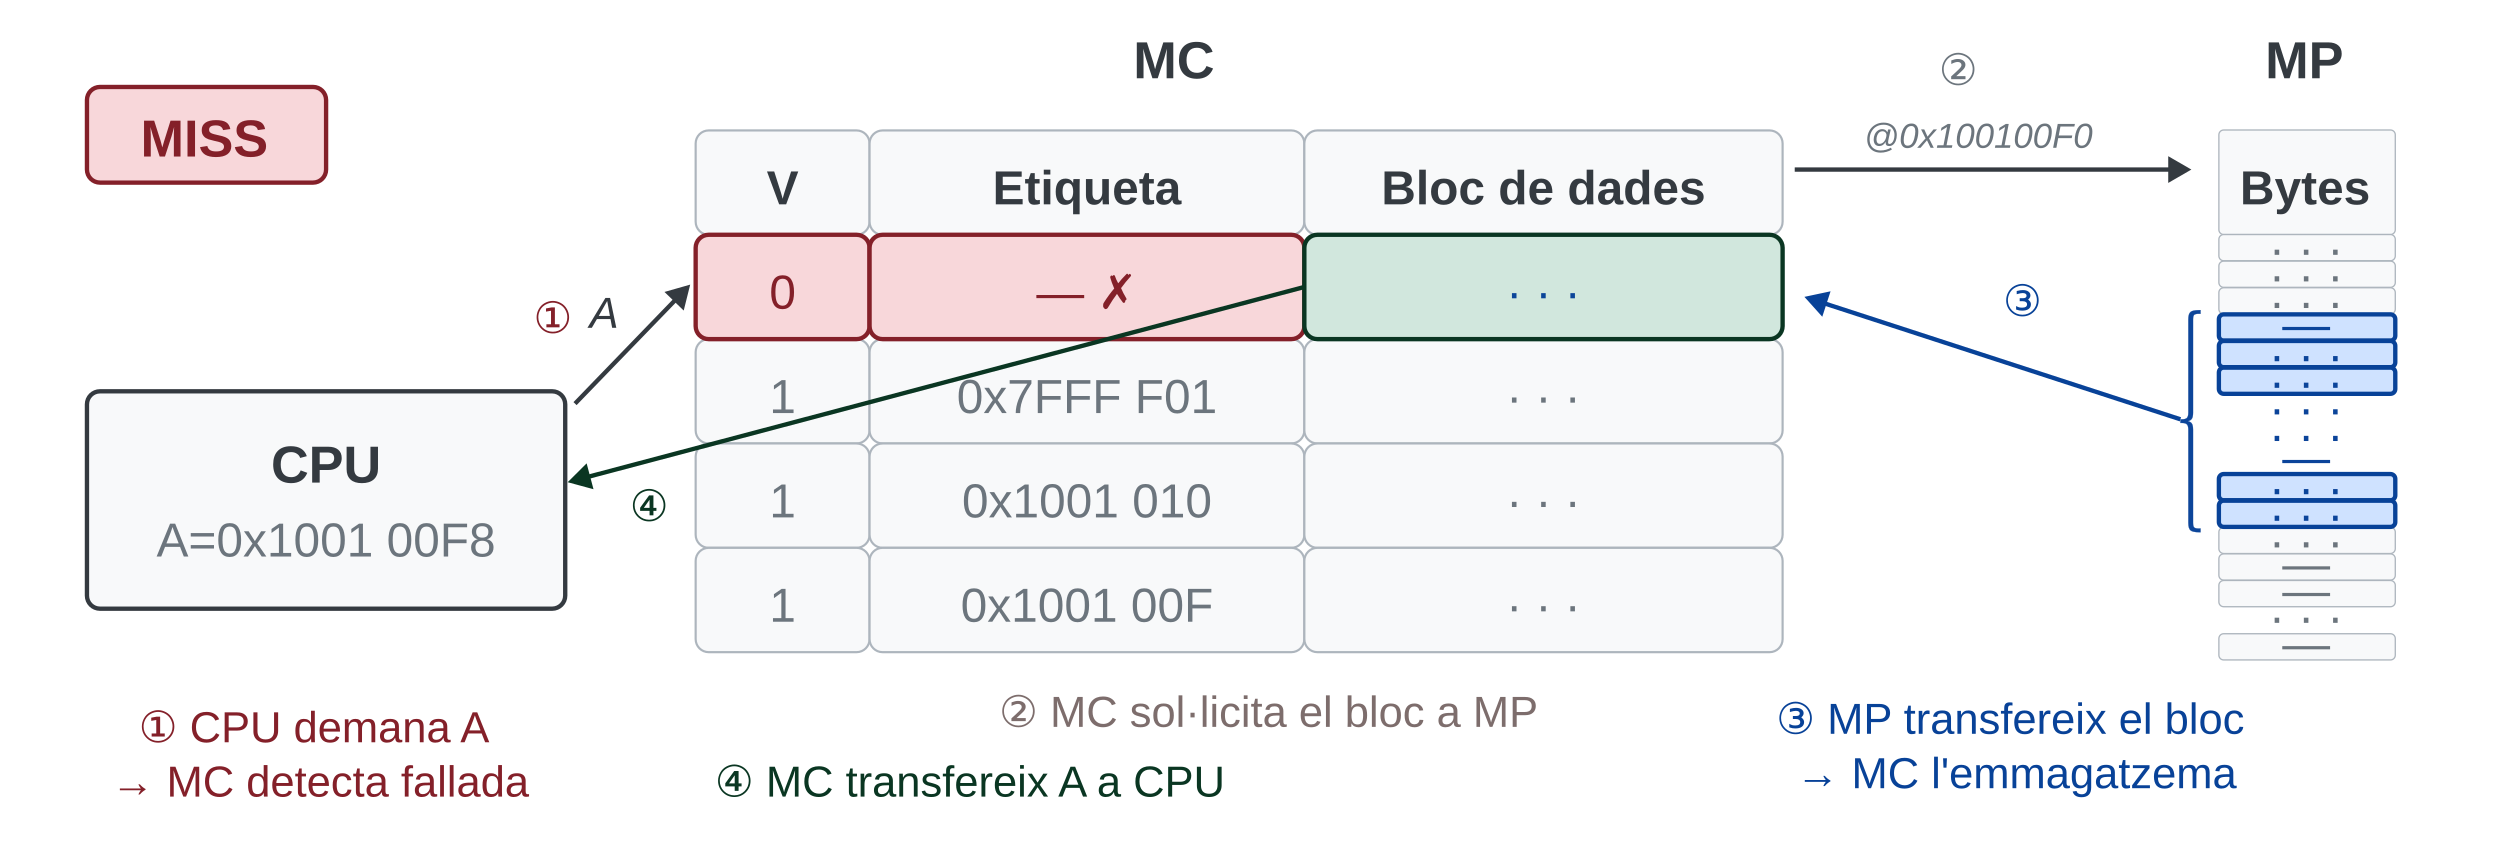
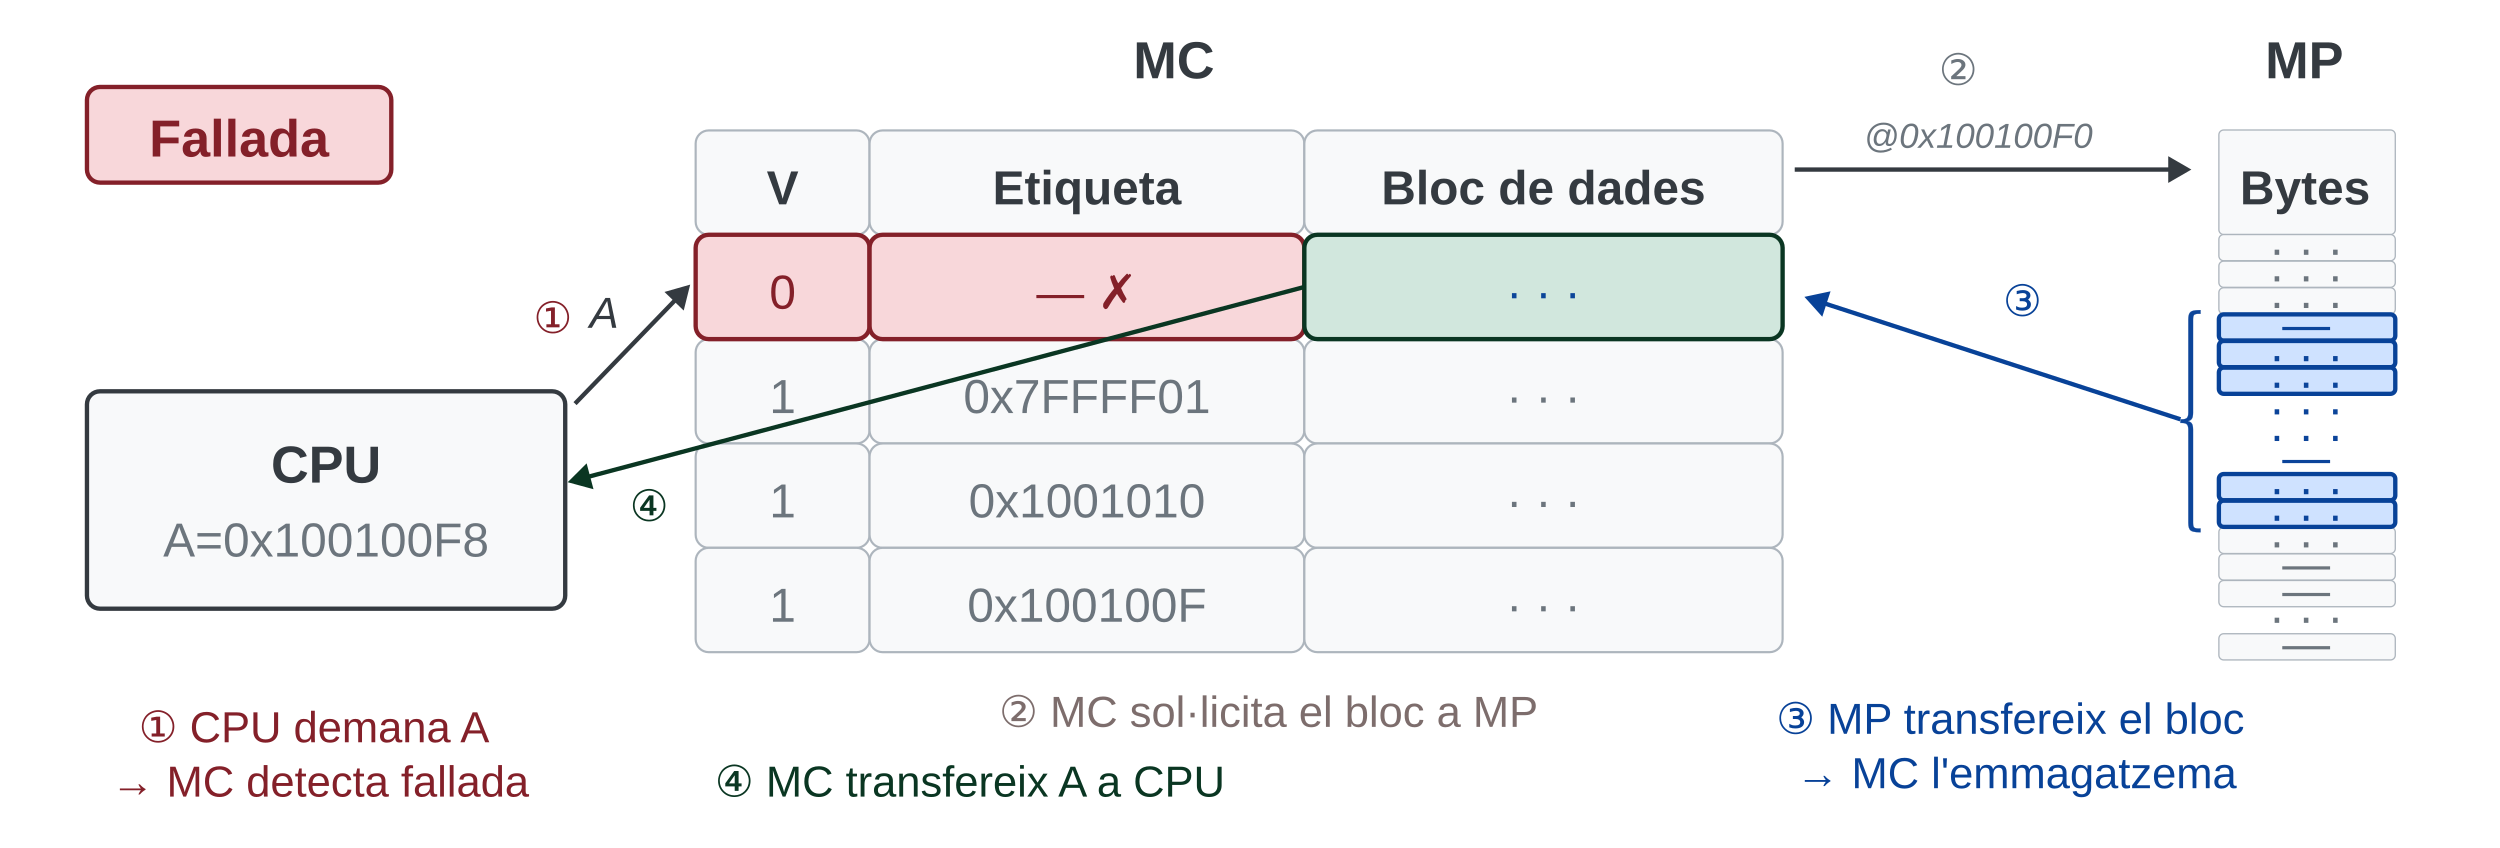
<svg xmlns="http://www.w3.org/2000/svg" width="575" height="195" viewBox="0 0 575 195" role="img" version="1.1" id="svg38">
  <defs id="defs38">
    <marker style="overflow:visible" id="marker137" refX="0" refY="0" orient="auto-start-reverse" markerWidth="1" markerHeight="1" viewBox="0 0 1 1" preserveAspectRatio="xMidYMid">
      <path transform="scale(0.5)" style="fill:context-stroke;fill-rule:evenodd;stroke:context-stroke;stroke-width:1pt" d="M 5.77,0 -2.88,5 V -5 Z" id="path137" />
    </marker>
    <marker style="overflow:visible" id="marker136" refX="0" refY="0" orient="auto-start-reverse" markerWidth="1" markerHeight="1" viewBox="0 0 1 1" preserveAspectRatio="xMidYMid">
      <path transform="scale(0.5)" style="fill:context-stroke;fill-rule:evenodd;stroke:context-stroke;stroke-width:1pt" d="M 5.77,0 -2.88,5 V -5 Z" id="path136" />
    </marker>
    <marker style="overflow:visible" id="Triangle" refX="0" refY="0" orient="auto-start-reverse" markerWidth="1" markerHeight="1" viewBox="0 0 1 1" preserveAspectRatio="xMidYMid">
      <path transform="scale(0.5)" style="fill:context-stroke;fill-rule:evenodd;stroke:context-stroke;stroke-width:1pt" d="M 5.77,0 -2.88,5 V -5 Z" id="path135" />
    </marker>
    <rect x="416.803" y="83.28" width="2.414" height="40.634" id="rect5" />
  </defs>
  <text x="270" y="18" font-family="'Liberation Sans', Arial, Helvetica, sans-serif" font-size="12px" fill="#343a40" text-anchor="middle" font-weight="bold" id="text1">MC</text>
  <text x="530" y="18" font-family="'Liberation Sans', Arial, Helvetica, sans-serif" font-size="12px" fill="#343a40" text-anchor="middle" font-weight="bold" id="text2">MP</text>
  <rect x="160" y="30" width="40" height="24" rx="3" fill="#f8f9fa" stroke="#adb5bd" stroke-width="0.5" id="rect2" />
  <rect x="200" y="30" width="100" height="24" rx="3" fill="#f8f9fa" stroke="#adb5bd" stroke-width="0.5" id="rect3" />
  <rect x="300" y="30" width="110" height="24" rx="3" fill="#f8f9fa" stroke="#adb5bd" stroke-width="0.5" id="rect4" />
  <text x="180" y="47" font-family="'Liberation Sans', Arial, Helvetica, sans-serif" font-size="11px" fill="#343a40" text-anchor="middle" font-weight="bold" id="text4">V</text>
  <text x="250" y="47" font-family="'Liberation Sans', Arial, Helvetica, sans-serif" font-size="11px" fill="#343a40" text-anchor="middle" font-weight="bold" id="text5">Etiqueta</text>
  <text x="355" y="47" font-family="'Liberation Sans', Arial, Helvetica, sans-serif" font-size="11px" fill="#343a40" text-anchor="middle" font-weight="bold" id="text6">Bloc de dades</text>
  <rect x="510.342" y="29.902" width="40.574" height="24.039" rx="1.107" fill="#f8f9fa" stroke="#adb5bd" stroke-width="0.304" id="rect6" />
  <text x="530.171" y="47" font-family="'Liberation Sans', Arial, Helvetica, sans-serif" font-size="11px" fill="#343a40" text-anchor="middle" font-weight="bold" id="text7">Bytes</text>
  <rect x="160" y="78" width="40" height="24" rx="3" fill="#f8f9fa" stroke="#adb5bd" stroke-width="0.5" id="rect11" />
  <rect x="160" y="54" width="40" height="24" rx="3" fill="#f8d7da" stroke="#842029" stroke-width="1" id="rect7" />
  <rect x="200" y="78" width="100" height="24" rx="3" fill="#f8f9fa" stroke="#adb5bd" stroke-width="0.5" id="rect12" />
  <rect x="300" y="78" width="110" height="24" rx="3" fill="#f8f9fa" stroke="#adb5bd" stroke-width="0.5" id="rect13" />
  <rect x="200" y="54" width="100" height="24" rx="3" fill="#f8d7da" stroke="#842029" stroke-width="1" id="rect8" />
  <rect x="300" y="54" width="110" height="24" rx="3" fill="#f8d7da" stroke="#842029" stroke-width="1" id="rect9" style="fill:#d1e7dd;fill-opacity:1;stroke:#0a3622;stroke-opacity:1" />
  <text x="180" y="71" font-family="'Liberation Sans', Arial, Helvetica, sans-serif" font-size="11px" fill="#842029" text-anchor="middle" id="text9">0</text>
  <text x="250" y="71" font-family="'Liberation Sans', Arial, Helvetica, sans-serif" font-size="11px" fill="#842029" text-anchor="middle" id="text10">— ✗</text>
  <text x="355" y="71" font-family="'Liberation Sans', Arial, Helvetica, sans-serif" font-size="11px" fill="#842029" text-anchor="middle" id="text11" style="fill:#084298;fill-opacity:0.98">· · ·</text>
  <text x="180" y="95" font-family="'Liberation Sans', Arial, Helvetica, sans-serif" font-size="11px" fill="#6c757d" text-anchor="middle" id="text13">1</text>
-   <text x="250" y="95" font-family="'Liberation Sans', Arial, Helvetica, sans-serif" font-size="11px" fill="#6c757d" text-anchor="middle" id="text14">0x7FFF F01</text>
+   <text x="250" y="95" font-family="'Liberation Sans', Arial, Helvetica, sans-serif" font-size="11px" fill="#6c757d" text-anchor="middle" id="text14">0x7FFFF01</text>
  <text x="355" y="95" font-family="'Liberation Sans', Arial, Helvetica, sans-serif" font-size="11px" fill="#6c757d" text-anchor="middle" id="text15">· · ·</text>
  <rect x="160" y="102" width="40" height="24" rx="3" fill="#f8f9fa" stroke="#adb5bd" stroke-width="0.5" id="rect15" />
  <rect x="200" y="102" width="100" height="24" rx="3" fill="#f8f9fa" stroke="#adb5bd" stroke-width="0.5" id="rect16" />
  <rect x="300" y="102" width="110" height="24" rx="3" fill="#f8f9fa" stroke="#adb5bd" stroke-width="0.5" id="rect17" />
  <text x="180" y="119" font-family="'Liberation Sans', Arial, Helvetica, sans-serif" font-size="11px" fill="#6c757d" text-anchor="middle" id="text17">1</text>
-   <text x="250" y="119" font-family="'Liberation Sans', Arial, Helvetica, sans-serif" font-size="11px" fill="#6c757d" text-anchor="middle" id="text18">0x1001 010</text>
+   <text x="250" y="119" font-family="'Liberation Sans', Arial, Helvetica, sans-serif" font-size="11px" fill="#6c757d" text-anchor="middle" id="text18">0x1001010</text>
  <text x="355" y="119" font-family="'Liberation Sans', Arial, Helvetica, sans-serif" font-size="11px" fill="#6c757d" text-anchor="middle" id="text19">· · ·</text>
  <rect x="160" y="126" width="40" height="24" rx="3" fill="#f8f9fa" stroke="#adb5bd" stroke-width="0.5" id="rect19" />
  <rect x="200" y="126" width="100" height="24" rx="3" fill="#f8f9fa" stroke="#adb5bd" stroke-width="0.5" id="rect20" />
  <rect x="300" y="126" width="110" height="24" rx="3" fill="#f8f9fa" stroke="#adb5bd" stroke-width="0.5" id="rect21" />
  <text x="180" y="143" font-family="'Liberation Sans', Arial, Helvetica, sans-serif" font-size="11px" fill="#6c757d" text-anchor="middle" id="text21">1</text>
-   <text x="250" y="143" font-family="'Liberation Sans', Arial, Helvetica, sans-serif" font-size="11px" fill="#6c757d" text-anchor="middle" id="text22">0x1001 00F</text>
+   <text x="250" y="143" font-family="'Liberation Sans', Arial, Helvetica, sans-serif" font-size="11px" fill="#6c757d" text-anchor="middle" id="text22">0x100100F</text>
  <text x="355" y="143" font-family="'Liberation Sans', Arial, Helvetica, sans-serif" font-size="11px" fill="#6c757d" text-anchor="middle" id="text23">· · ·</text>
  <text x="530.421" y="61" font-family="'Liberation Sans', Arial, Helvetica, sans-serif" font-size="11px" fill="#6c757d" text-anchor="middle" id="text26">· · ·</text>
  <rect x="20" y="90" width="110" height="50" rx="3" fill="#f8f9fa" stroke="#343a40" stroke-width="1" id="rect29" />
  <text x="75" y="111" font-family="'Liberation Sans', Arial, Helvetica, sans-serif" font-size="12px" fill="#343a40" text-anchor="middle" font-weight="bold" id="text30">CPU</text>
-   <text x="75" y="128" font-family="'Liberation Sans', Arial, Helvetica, sans-serif" font-size="11px" fill="#6c757d" text-anchor="middle" id="text31">A=0x1001 00F8</text>
-   <rect x="20" y="20" width="55" height="22" rx="3" fill="#f8d7da" stroke="#842029" stroke-width="1" id="rect31" />
-   <text x="47" y="36" font-family="'Liberation Sans', Arial, Helvetica, sans-serif" font-size="12px" fill="#842029" text-anchor="middle" font-weight="bold" id="text32">MISS</text>
+   <text x="75" y="128" font-family="'Liberation Sans', Arial, Helvetica, sans-serif" font-size="11px" fill="#6c757d" text-anchor="middle" id="text31">A=0x100100F8</text>
+   <rect x="20" y="20" width="70" height="22" rx="3" fill="#f8d7da" stroke="#842029" stroke-width="1" id="rect31" />
+   <text x="55" y="36" font-family="'Liberation Sans', Arial, Helvetica, sans-serif" font-size="12px" fill="#842029" text-anchor="middle" font-weight="bold" id="text32">Fallada</text>
  <line x1="132.258" y1="92.833" x2="156.274" y2="68.013" stroke="#343a40" stroke-width="0.857" id="line32" style="stroke-width:1;stroke-dasharray:none;marker-end:url(#marker137)" />
  <text x="138.942" y="75.402" font-family="'Liberation Sans', Arial, Helvetica, sans-serif" font-size="10px" fill="#343a40" text-anchor="middle" font-style="italic" id="text33">A</text>
  <text x="73.604" y="170.719" font-family="'Liberation Sans', Arial, Helvetica, sans-serif" font-size="10px" fill="#6c757d" text-anchor="middle" id="text34">
    <tspan id="tspan132" x="73.604" y="170.719" style="fill:#842029;fill-opacity:1">① CPU demana A</tspan>
    <tspan id="tspan133" x="73.604" y="183.219" style="fill:#842029;fill-opacity:1">→ MC detecta fallada</tspan>
  </text>
  <text x="127.156" y="76.598" font-family="'Liberation Sans', Arial, Helvetica, sans-serif" font-size="10px" fill="#6c757d" text-anchor="middle" id="text34-0">
    <tspan id="tspan133-3" x="127.156" y="76.598" style="fill:#842029;fill-opacity:1">①</tspan>
  </text>
  <line x1="412.787" y1="39" x2="500.465" y2="39" stroke="#343a40" stroke-width="1.77" id="line34" style="stroke-width:1;stroke-dasharray:none;marker-end:url(#marker136)" />
  <text x="455" y="34" font-family="'Liberation Sans', Arial, Helvetica, sans-serif" font-size="10px" fill="#343a40" text-anchor="middle" id="text35" style="font-size:10px;font-family:'Source Sans Pro', sans-serif;text-anchor:middle;fill:#343a40">
    <tspan style="font-style:italic;font-variant:normal;font-weight:normal;font-stretch:normal;font-size:8px;font-family:Liberation Sans;-inkscape-font-specification:'Sans, Italic';font-variant-ligatures:normal;font-variant-caps:normal;font-variant-numeric:normal;font-variant-east-asian:normal;fill:#6c757d;fill-opacity:1" id="tspan136">@0x100100F0</tspan>
  </text>
  <text x="291.761" y="167.178" font-family="'Liberation Sans', Arial, Helvetica, sans-serif" font-size="10px" fill="#6c757d" text-anchor="middle" id="text36" style="fill:#7d6d6c;fill-opacity:1">② MC sol·licita el bloc a MP</text>
  <text x="450.387" y="19.533" font-family="'Liberation Sans', Arial, Helvetica, sans-serif" font-size="10px" fill="#6c757d" text-anchor="middle" id="text36-6">②</text>
  <path id="line36" style="stroke:#084298;stroke-width:1;stroke-dasharray:none;marker-start:url(#Triangle)" d="M 418.39,69.378 501.495,96.443" />
  <text x="463.747" y="168.78" font-family="'Liberation Sans', Arial, Helvetica, sans-serif" font-size="10px" fill="#084298" text-anchor="middle" id="text37">
    <tspan id="tspan134" x="463.747" y="168.78">③ MP transfereix el bloc</tspan>
    <tspan id="tspan135" x="463.747" y="181.28">→ MC l'emmagatzema</tspan>
  </text>
  <text x="465.153" y="72.685" font-family="'Liberation Sans', Arial, Helvetica, sans-serif" font-size="10px" fill="#084298" text-anchor="middle" id="text37-7">
    <tspan id="tspan135-5" x="465.153" y="72.685">③</tspan>
  </text>
  <text x="223.073" y="183.219" font-family="'Liberation Sans', Arial, Helvetica, sans-serif" font-size="10px" fill="#084298" text-anchor="middle" id="text37-1">
    <tspan id="tspan135-7" x="223.073" y="183.219" style="fill:#0a3622;fill-opacity:1">④ MC transfereix A a CPU</tspan>
  </text>
  <text x="149.304" y="119.836" font-family="'Liberation Sans', Arial, Helvetica, sans-serif" font-size="10px" fill="#084298" text-anchor="middle" id="text37-1-6">
    <tspan id="tspan135-7-9" x="149.304" y="119.836" style="fill:#0a3622;fill-opacity:1">④</tspan>
  </text>
  <line x1="300" y1="66" x2="134" y2="110" stroke="#084298" stroke-width="1.5" id="line37" style="stroke:#0a3622;stroke-width:1;stroke-dasharray:none;stroke-opacity:1;marker-end:url(#Triangle)" />
  <text xml:space="preserve" id="text3" style="text-align:start;writing-mode:lr-tb;direction:ltr;white-space:pre;shape-inside:url(#rect5);display:inline;fill:#000000;fill-opacity:0;stroke:#084298;stroke-opacity:1" />
  <rect x="510.342" y="53.941" width="40.574" height="6.03" rx="1.107" fill="#f8f9fa" stroke="#adb5bd" stroke-width="0.304" id="rect131" />
  <text x="530.421" y="61" font-family="'Liberation Sans', Arial, Helvetica, sans-serif" font-size="11px" fill="#6c757d" text-anchor="middle" id="text131">· · ·</text>
  <rect x="510.342" y="60.062" width="40.574" height="6.03" rx="1.107" fill="#f8f9fa" stroke="#adb5bd" stroke-width="0.304" id="rect130" />
  <text x="530.421" y="67.118" font-family="'Liberation Sans', Arial, Helvetica, sans-serif" font-size="11px" fill="#6c757d" text-anchor="middle" id="text130">· · ·</text>
  <rect x="510.342" y="66.183" width="40.574" height="6.03" rx="1.107" fill="#f8f9fa" stroke="#adb5bd" stroke-width="0.304" id="rect116" />
  <text x="530.421" y="73.236" font-family="'Liberation Sans', Arial, Helvetica, sans-serif" font-size="11px" fill="#6c757d" text-anchor="middle" id="text116">· · ·</text>
  <rect x="510.342" y="72.304" width="40.574" height="6.03" rx="1.107" fill="#f8f9fa" stroke="#adb5bd" stroke-width="0.304" id="rect129" style="fill:#cfe2ff;fill-opacity:1;stroke:#084298;stroke-width:1;stroke-dasharray:none;stroke-opacity:1" />
  <text x="530.421" y="78.348" font-family="'Liberation Sans', Arial, Helvetica, sans-serif" font-size="11px" fill="#6c757d" text-anchor="middle" id="text129" style="fill:#0b449a;fill-opacity:1">—</text>
  <rect x="510.342" y="78.426" width="40.574" height="6.03" rx="1.107" fill="#f8f9fa" stroke="#adb5bd" stroke-width="0.304" id="rect128" style="fill:#cfe2ff;fill-opacity:1;stroke:#084298;stroke-width:1;stroke-dasharray:none;stroke-opacity:1" />
  <text x="530.421" y="85.472" font-family="'Liberation Sans', Arial, Helvetica, sans-serif" font-size="11px" fill="#6c757d" text-anchor="middle" id="text128" style="fill:#0b449a;fill-opacity:1">· · ·</text>
  <rect x="510.342" y="84.547" width="40.574" height="6.03" rx="1.107" fill="#f8f9fa" stroke="#adb5bd" stroke-width="0.304" id="rect127" style="fill:#cfe2ff;fill-opacity:1;stroke:#084298;stroke-width:1;stroke-dasharray:none;stroke-opacity:1" />
  <text x="530.421" y="91.59" font-family="'Liberation Sans', Arial, Helvetica, sans-serif" font-size="11px" fill="#6c757d" text-anchor="middle" id="text127" style="fill:#0b449a;fill-opacity:1">· · ·</text>
  <text x="530.421" y="97.708" font-family="'Liberation Sans', Arial, Helvetica, sans-serif" font-size="11px" fill="#6c757d" text-anchor="middle" id="text126" style="fill:#0b449a;fill-opacity:1">· · ·</text>
  <text x="530.421" y="103.826" font-family="'Liberation Sans', Arial, Helvetica, sans-serif" font-size="11px" fill="#6c757d" text-anchor="middle" id="text125" style="fill:#0b449a;fill-opacity:1">· · ·</text>
  <text x="530.421" y="108.939" font-family="'Liberation Sans', Arial, Helvetica, sans-serif" font-size="11px" fill="#6c757d" text-anchor="middle" id="text124" style="fill:#0b449a;fill-opacity:1">—</text>
  <rect x="510.342" y="109.031" width="40.574" height="6.03" rx="1.107" fill="#f8f9fa" stroke="#adb5bd" stroke-width="0.304" id="rect123" style="fill:#cfe2ff;fill-opacity:1;stroke:#084298;stroke-width:1;stroke-dasharray:none;stroke-opacity:1" />
  <text x="530.421" y="116.062" font-family="'Liberation Sans', Arial, Helvetica, sans-serif" font-size="11px" fill="#6c757d" text-anchor="middle" id="text123" style="fill:#0b449a;fill-opacity:1">· · ·</text>
  <rect x="510.342" y="121.274" width="40.574" height="6.03" rx="1.107" fill="#f8f9fa" stroke="#adb5bd" stroke-width="0.304" id="rect121" />
  <g id="g137">
    <rect x="510.342" y="115.153" width="40.574" height="6.03" rx="1.107" fill="#f8f9fa" stroke="#adb5bd" stroke-width="0.304" id="rect122" style="fill:#cfe2ff;fill-opacity:1;stroke:#084298;stroke-width:1;stroke-dasharray:none;stroke-opacity:1" />
    <text x="530.421" y="122.18" font-family="'Liberation Sans', Arial, Helvetica, sans-serif" font-size="11px" fill="#6c757d" text-anchor="middle" id="text122" style="fill:#0b449a;fill-opacity:1">· · ·</text>
  </g>
  <text x="530.421" y="128.298" font-family="'Liberation Sans', Arial, Helvetica, sans-serif" font-size="11px" fill="#6c757d" text-anchor="middle" id="text121">· · ·</text>
  <rect x="510.342" y="127.395" width="40.574" height="6.03" rx="1.107" fill="#f8f9fa" stroke="#adb5bd" stroke-width="0.304" id="rect120" />
  <text x="530.421" y="133.411" font-family="'Liberation Sans', Arial, Helvetica, sans-serif" font-size="11px" fill="#6c757d" text-anchor="middle" id="text120">—</text>
  <rect x="510.342" y="133.516" width="40.574" height="6.03" rx="1.107" fill="#f8f9fa" stroke="#adb5bd" stroke-width="0.304" id="rect119" />
  <text x="530.421" y="139.529" font-family="'Liberation Sans', Arial, Helvetica, sans-serif" font-size="11px" fill="#6c757d" text-anchor="middle" id="text119">—</text>
  <text x="530.421" y="145.647" font-family="'Liberation Sans', Arial, Helvetica, sans-serif" font-size="11px" fill="#6c757d" text-anchor="middle" id="text118">· · ·</text>
  <rect x="510.342" y="145.758" width="40.574" height="6.03" rx="1.107" fill="#f8f9fa" stroke="#adb5bd" stroke-width="0.304" id="rect117" />
  <text x="530.421" y="151.765" font-family="'Liberation Sans', Arial, Helvetica, sans-serif" font-size="11px" fill="#6c757d" text-anchor="middle" id="text117">—</text>
  <path d="m 506.13,121.564 v 0.844 h -0.363 c -0.973,0 -1.625,-0.145 -1.957,-0.434 -0.328,-0.289 -0.492,-0.865 -0.492,-1.729 V 98.845 c 0,-0.59 -0.105,-0.998 -0.316,-1.225 -0.211,-0.227 -0.594,-0.34 -1.148,-0.34 H 501.495 V 96.443 h 0.357 c 0.559,0 0.941,-0.111 1.148,-0.334 0.211,-0.227 0.316,-0.631 0.316,-1.213 V 73.489 c 0,-0.863 0.164,-1.438 0.492,-1.723 0.332,-0.289 0.984,-0.434 1.957,-0.434 h 0.363 v 0.838 h -0.398 c -0.551,0 -0.91,0.086 -1.078,0.258 -0.168,0.172 -0.252,0.533 -0.252,1.084 v 21.453 c 0,0.613 -0.09,1.059 -0.27,1.336 -0.176,0.277 -0.479,0.465 -0.908,0.562 0.434,0.105 0.738,0.297 0.914,0.574 0.176,0.277 0.264,0.721 0.264,1.33 v 21.453 c 0,0.551 0.084,0.912 0.252,1.084 0.168,0.172 0.527,0.258 1.078,0.258 z" id="text132" style="fill:#084298;fill-opacity:0.98;stroke:#084298;stroke-width:0.05;stroke-dasharray:none" aria-label="{" />
</svg>
